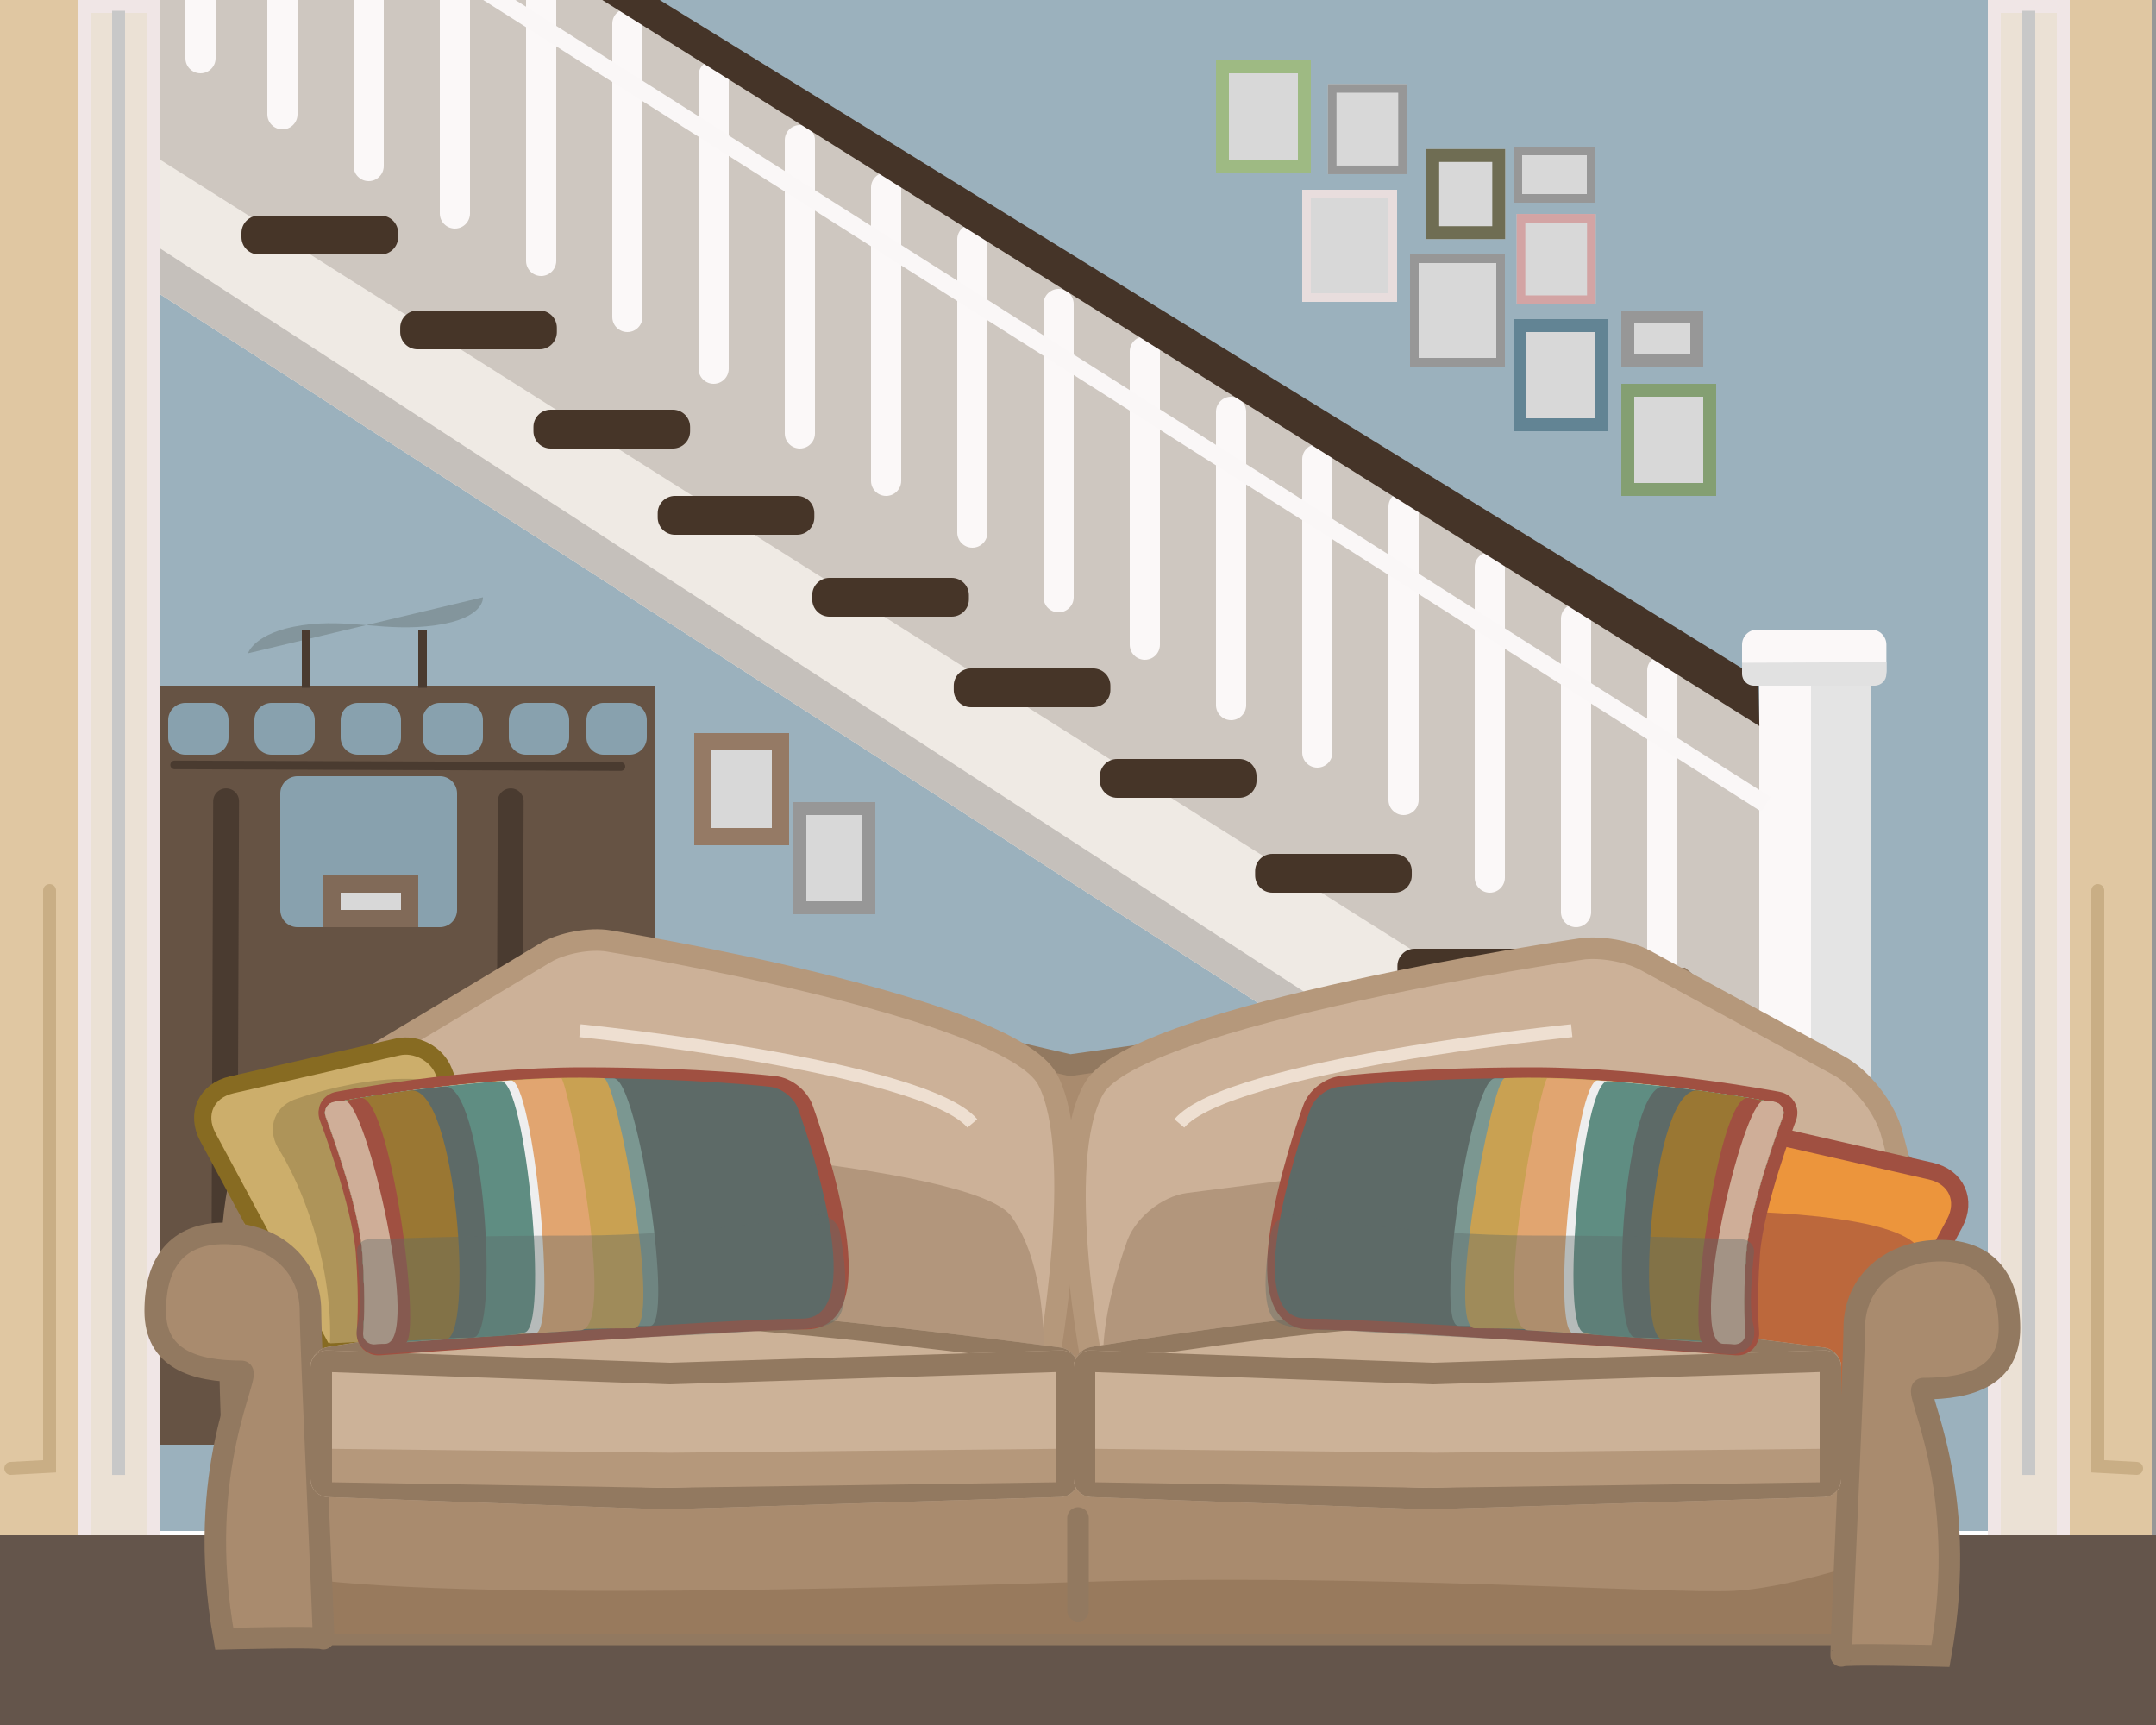
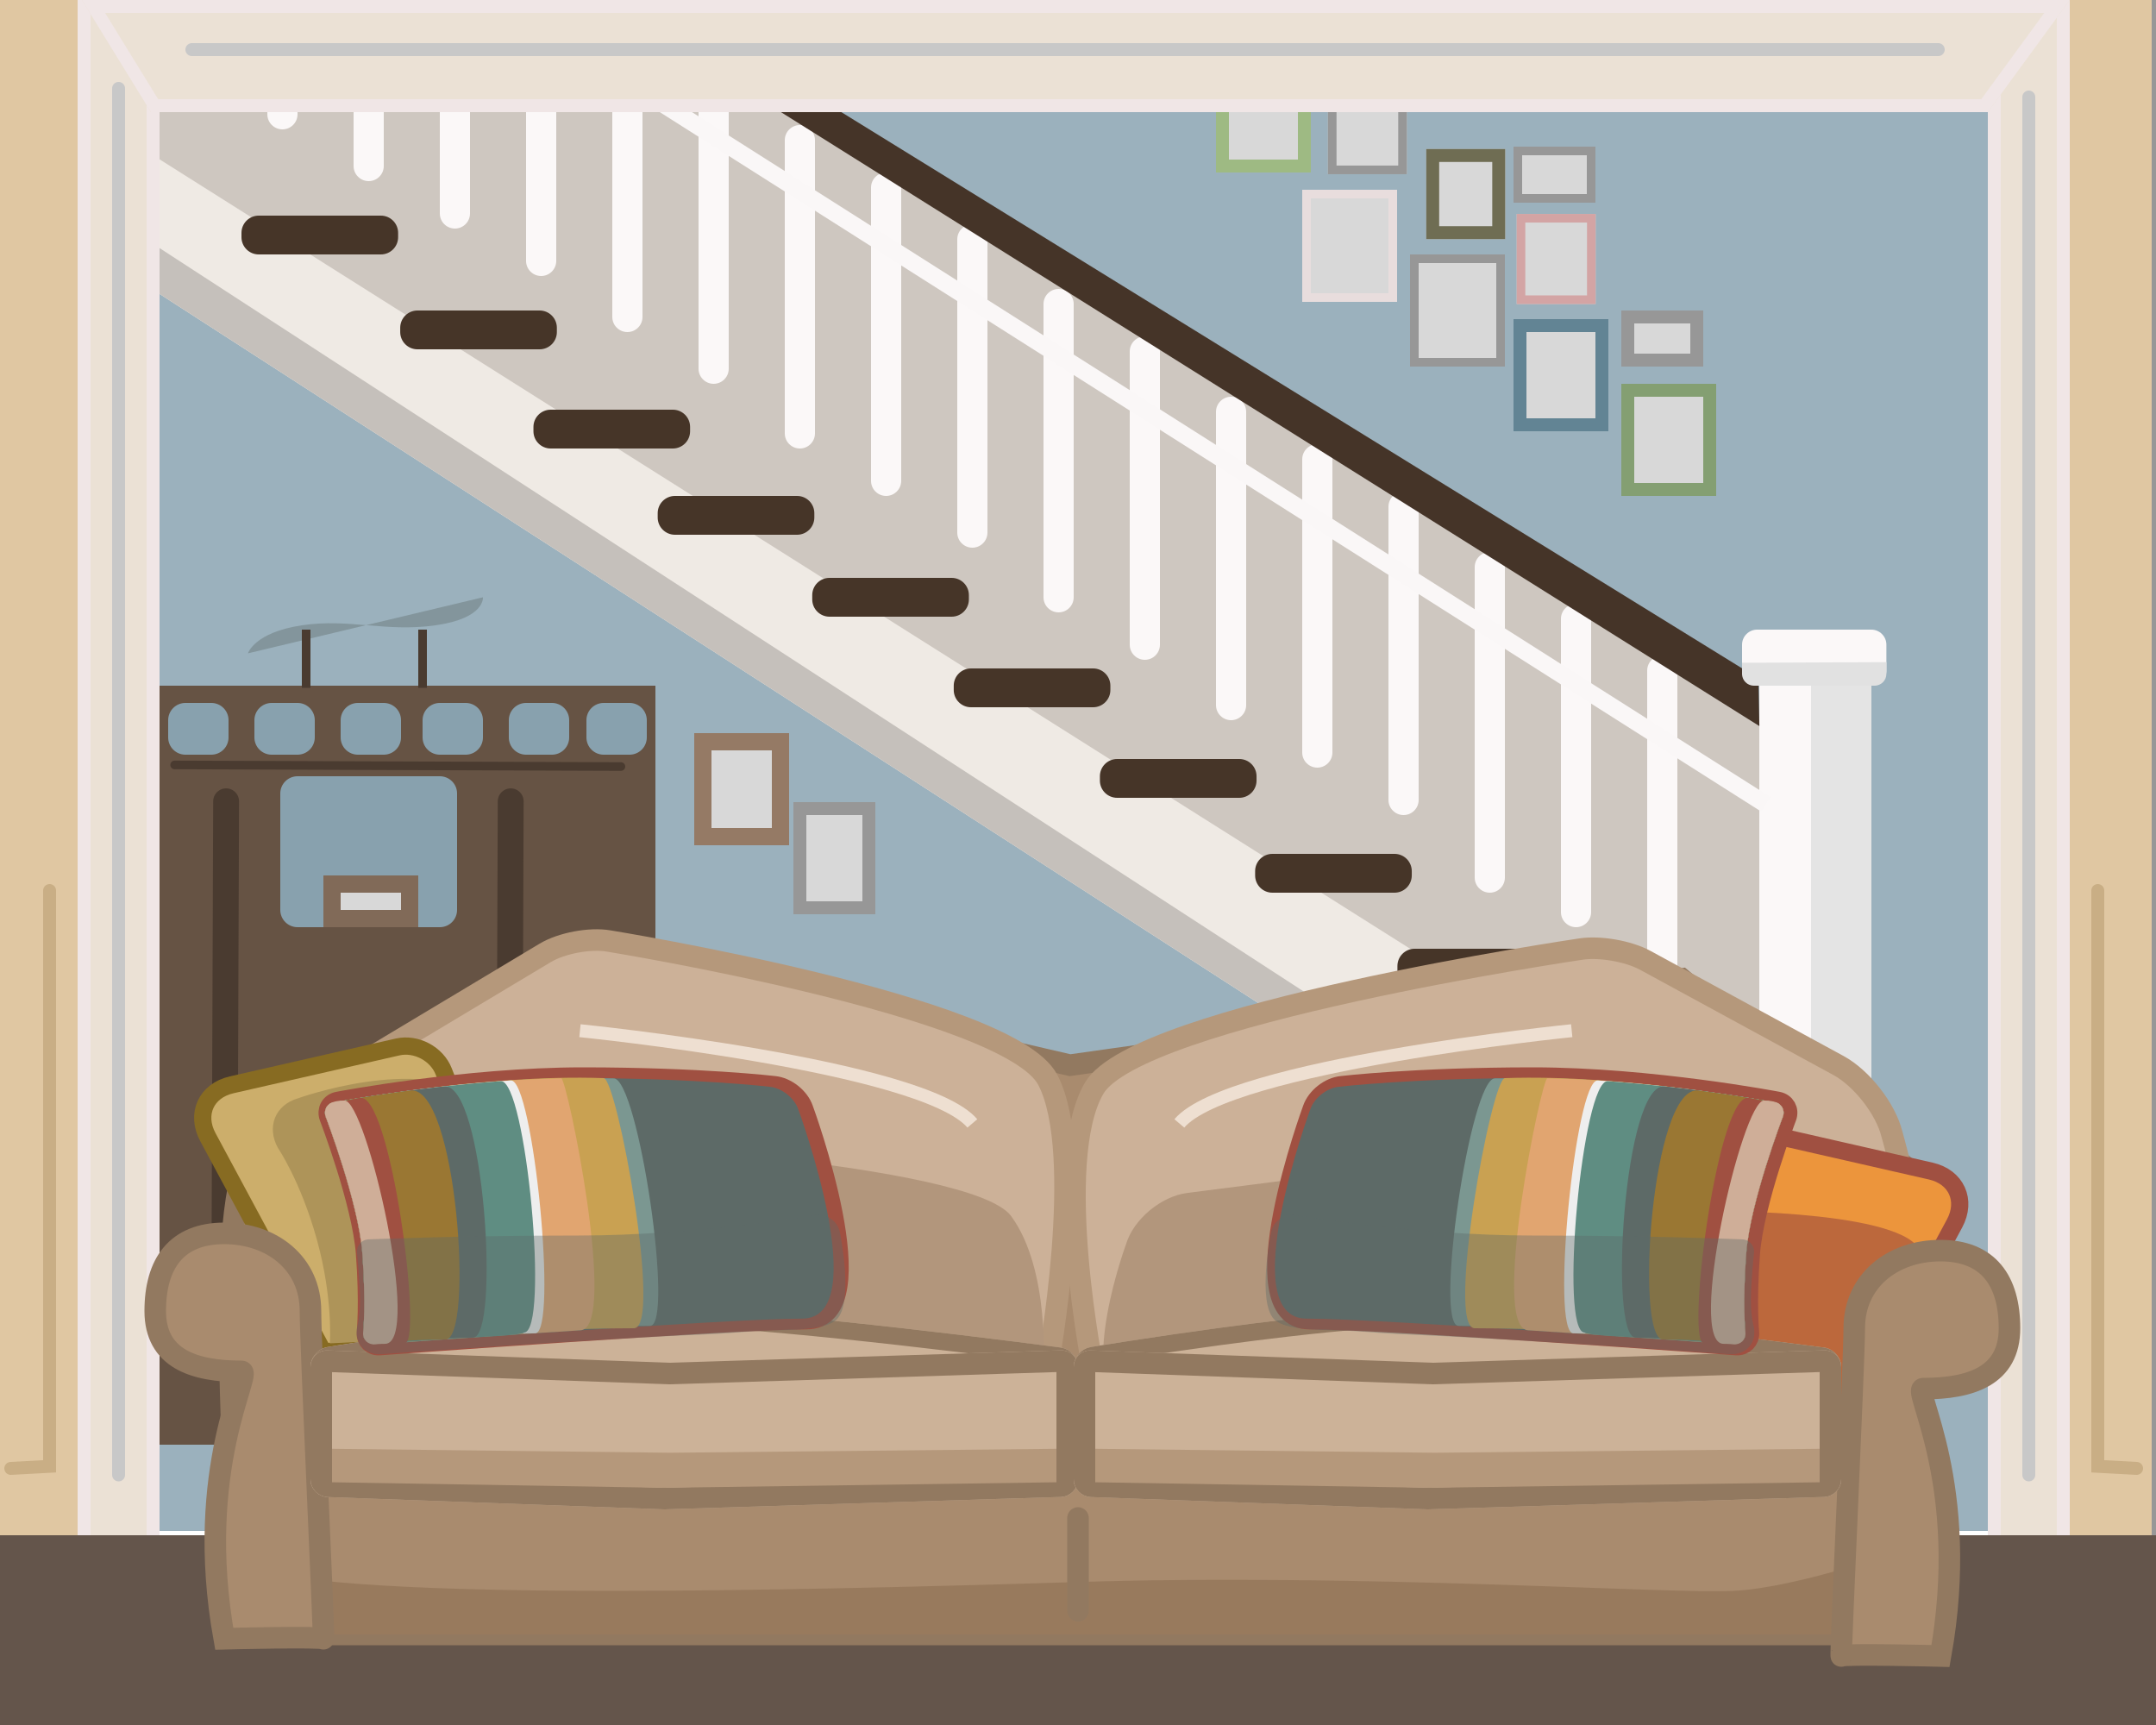
<svg xmlns="http://www.w3.org/2000/svg" xmlns:xlink="http://www.w3.org/1999/xlink" width="500px" height="400px" viewBox="0 0 500 400" version="1.1">
  <defs>
    <rect id="path-1" x="462" y="-2" width="38" height="368" />
    <rect id="path-2" x="-1" y="-2" width="38" height="368" />
    <rect id="path-3" x="18" y="0" width="19" height="359" />
    <rect id="path-4" x="461" y="0" width="19" height="359" />
    <rect id="path-5" x="376" y="89" width="22" height="26" />
    <rect id="path-6" x="351" y="74" width="22" height="26" />
    <rect id="path-7" x="327" y="59" width="22" height="26" />
    <rect id="path-8" x="161" y="170" width="22" height="26" />
    <rect id="path-9" x="75" y="203" width="22" height="12" />
    <rect id="path-10" x="184" y="186" width="19" height="26" />
    <rect id="path-11" x="302" y="44" width="22" height="26" />
    <rect id="path-12" x="282" y="14" width="22" height="26" />
    <rect id="path-13" x="351.736" y="49.607" width="18.31" height="20.893" />
    <rect id="path-14" x="330.761" y="34.554" width="18.31" height="20.893" />
    <rect id="path-15" x="307.954" y="19.5" width="18.31" height="20.893" />
    <rect id="path-16" x="376" y="72" width="19" height="13" />
    <rect id="path-17" x="351" y="34" width="19" height="13" />
    <path d="M72,317 C72,314.791 73.772,312.71 75.94,312.362 C75.94,312.362 129.206,303.5 154,303.5 C178.794,303.5 246.038,312.481 246.038,312.481 C248.226,312.768 250,314.792 250,317 L250,343 C250,345.209 248.209,347 245.99,347 L76.01,347 C73.795,347 72,345.208 72,343 L72,317 Z" id="path-18" />
    <path d="M72,317 C72,314.791 73.78,313.064 75.994,313.144 L155.386,316 L245.995,313.127 C248.207,313.057 250,314.792 250,317 L250,343 C250,345.209 248.212,347.056 246.002,347.125 L154.114,350 L75.988,347.146 C73.786,347.065 72,345.208 72,343 L72,317 Z" id="path-19" />
    <path d="M249,317 C249,314.791 250.772,312.71 252.94,312.362 C252.94,312.362 306.206,303.5 331,303.5 C355.794,303.5 423.038,312.481 423.038,312.481 C425.226,312.768 427,314.792 427,317 L427,343 C427,345.209 425.209,347 422.99,347 L253.01,347 C250.795,347 249,345.208 249,343 L249,317 Z" id="path-20" />
    <path d="M249,317 C249,314.791 250.78,313.064 252.994,313.144 L332.386,316 L422.995,313.127 C425.207,313.057 427,314.792 427,317 L427,343 C427,345.209 425.212,347.056 423.002,347.125 L331.114,350 L252.988,347.146 C250.786,347.065 249,345.208 249,343 L249,317 Z" id="path-21" />
+     <polygon id="path-22" points="19 0 480 0 461 26 35 26" />
  </defs>
  <g id="Page-1" stroke="none" stroke-width="1" fill="none" fill-rule="evenodd">
    <g id="modern-family">
      <rect id="Rectangle-35-Copy" fill="#9BB1BD" x="37" y="-1" width="424" height="356" />
      <rect id="Rectangle-2" fill="#665344" x="18" y="159" width="134" height="176" />
      <polygon id="Path-66" fill="#CEC7C0" points="29 -70.5 36 67.5 411 309.5 423 176" />
      <polygon id="Path-66" fill="#EFEAE4" points="35.5 36 36 67.5 411 309.5 411 273" />
      <polygon id="Path-66" fill="#C5C0BB" points="35.83 56.763 36 67.5 411 309.5 411 300.5" />
      <g id="Rectangle-35">
        <use fill="#E0C7A2" fill-rule="evenodd" xlink:href="#path-1" />
        <rect stroke="#979797" stroke-width="1" x="462.5" y="-1.5" width="37" height="367" />
      </g>
      <g id="Rectangle-35-Copy">
        <use fill="#E0C7A2" fill-rule="evenodd" xlink:href="#path-2" />
        <rect stroke="#979797" stroke-width="1" x="-0.5" y="-1.5" width="37" height="367" />
      </g>
      <g id="Rectangle-35-Copy">
        <use fill="#EBE1D5" fill-rule="evenodd" xlink:href="#path-3" />
        <rect stroke="#F0E6E6" stroke-width="3" x="19.5" y="1.5" width="16" height="356" />
      </g>
      <g id="Rectangle-35-Copy">
        <use fill="#EBE1D5" fill-rule="evenodd" xlink:href="#path-4" />
        <rect stroke="#F0E6E6" stroke-width="3" x="462.5" y="1.5" width="16" height="356" />
      </g>
      <rect id="Rectangle-3" fill="#88A1AE" x="65" y="180" width="41" height="35" rx="4" />
      <rect id="Rectangle-3" fill="#88A1AE" x="79" y="163" width="14" height="12" rx="4" />
      <rect id="Rectangle-3" fill="#88A1AE" x="59" y="163" width="14" height="12" rx="4" />
      <rect id="Rectangle-3" fill="#88A1AE" x="39" y="163" width="14" height="12" rx="4" />
      <rect id="Rectangle-3" fill="#88A1AE" x="118" y="163" width="14" height="12" rx="4" />
      <rect id="Rectangle-3" fill="#88A1AE" x="136" y="163" width="14" height="12" rx="4" />
      <rect id="Rectangle-3" fill="#88A1AE" x="98" y="163" width="14" height="12" rx="4" />
      <rect id="Rectangle" fill="#463528" x="56" y="50" width="36.328" height="9" rx="4" />
      <rect id="Rectangle" fill="#463528" x="92.814" y="72" width="36.328" height="9" rx="4" />
      <rect id="Rectangle" fill="#463528" x="123.711" y="95" width="36.328" height="9" rx="4" />
      <rect id="Rectangle" fill="#463528" x="152.525" y="115" width="36.328" height="9" rx="4" />
      <rect id="Rectangle" fill="#463528" x="188.367" y="134" width="36.328" height="9" rx="4" />
      <rect id="Rectangle" fill="#463528" x="221.181" y="155" width="36.328" height="9" rx="4" />
      <rect id="Rectangle" fill="#463528" x="255.077" y="176" width="36.328" height="9" rx="4" />
      <rect id="Rectangle" fill="#463528" x="324.077" y="220" width="36.328" height="9" rx="4" />
      <rect id="Rectangle" fill="#463528" x="291.077" y="198" width="36.328" height="9" rx="4" />
      <rect id="Rectangle" fill="#463528" x="357.891" y="241" width="36.328" height="9" rx="4" />
      <path d="M52.062,289.312 L52.438,185.812" id="Path-72" stroke="#4A3B30" stroke-width="6" stroke-linecap="round" />
      <path d="M118.062,289.312 L118.438,185.812" id="Path-72" stroke="#4A3B30" stroke-width="6" stroke-linecap="round" />
      <rect id="Rectangle-35-Copy" fill="#64554B" x="-3" y="356" width="504" height="45" />
      <rect id="Rectangle-36" fill="#FBF8F8" x="82" y="-33" width="7" height="75" rx="3.5" />
      <rect id="Rectangle-36" fill="#FBF8F8" x="62" y="-45" width="7" height="75" rx="3.5" />
      <rect id="Rectangle-36" fill="#FBF8F8" x="43" y="-58" width="7" height="75" rx="3.5" />
      <rect id="Rectangle-36" fill="#FBF8F8" x="102" y="-22" width="7" height="75" rx="3.5" />
      <rect id="Rectangle-36" fill="#FBF8F8" x="122" y="-11" width="7" height="75" rx="3.5" />
      <rect id="Rectangle-36" fill="#FBF8F8" x="142" y="2" width="7" height="75" rx="3.5" />
      <rect id="Rectangle-36" fill="#FBF8F8" x="162" y="14" width="7" height="75" rx="3.5" />
      <rect id="Rectangle-36" fill="#FBF8F8" x="182" y="29" width="7" height="75" rx="3.5" />
      <rect id="Rectangle-36" fill="#FBF8F8" x="202" y="40" width="7" height="75" rx="3.5" />
      <rect id="Rectangle-36" fill="#FBF8F8" x="222" y="52" width="7" height="75" rx="3.5" />
      <rect id="Rectangle-36" fill="#FBF8F8" x="242" y="67" width="7" height="75" rx="3.5" />
      <rect id="Rectangle-36" fill="#FBF8F8" x="262" y="78" width="7" height="75" rx="3.5" />
      <rect id="Rectangle-36" fill="#FBF8F8" x="282" y="92" width="7" height="75" rx="3.5" />
      <rect id="Rectangle-36" fill="#FBF8F8" x="302" y="103" width="7" height="75" rx="3.5" />
      <rect id="Rectangle-36" fill="#FBF8F8" x="322" y="114" width="7" height="75" rx="3.5" />
      <rect id="Rectangle-36" fill="#FBF8F8" x="342" y="132" width="7" height="75" rx="3.5" />
      <rect id="Rectangle-36" fill="#FBF8F8" x="342" y="128" width="7" height="75" rx="3.5" />
      <rect id="Rectangle-36" fill="#FBF8F8" x="362" y="140" width="7" height="75" rx="3.5" />
      <rect id="Rectangle-36" fill="#FBF8F8" x="382" y="152" width="7" height="75" rx="3.5" />
      <path d="M408,149.507 C408,147.57 409.568,146 411.506,146 L430.494,146 C432.43,146 434,147.573 434,149.507 L434,309.493 C434,311.43 432.432,313 430.494,313 L411.506,313 C409.57,313 408,311.427 408,309.493 L408,149.507 Z" id="Rectangle-36" fill="#FBF8F8" />
      <path d="M420,149.507 C420,147.57 421.565,146 423.497,146 L430.503,146 C432.434,146 434,147.573 434,149.507 L434,309.493 C434,311.43 432.435,313 430.503,313 L423.497,313 C421.566,313 420,311.427 420,309.493 L420,149.507 Z" id="Rectangle-36" fill="#E4E4E4" />
      <g id="Rectangle-37">
        <use fill="#D8D8D8" fill-rule="evenodd" xlink:href="#path-5" />
        <rect stroke="#849F72" stroke-width="3" x="377.5" y="90.5" width="19" height="23" />
      </g>
      <g id="Rectangle-37">
        <use fill="#D8D8D8" fill-rule="evenodd" xlink:href="#path-6" />
        <rect stroke="#628494" stroke-width="3" x="352.5" y="75.5" width="19" height="23" />
      </g>
      <g id="Rectangle-37">
        <use fill="#D8D8D8" fill-rule="evenodd" xlink:href="#path-7" />
        <rect stroke="#979797" stroke-width="2" x="328" y="60" width="20" height="24" />
      </g>
      <g id="Rectangle-37">
        <use fill="#D8D8D8" fill-rule="evenodd" xlink:href="#path-8" />
        <rect stroke="#957A65" stroke-width="4" x="163" y="172" width="18" height="22" />
      </g>
      <g id="Rectangle-37">
        <use fill="#D8D8D8" fill-rule="evenodd" xlink:href="#path-9" />
        <rect stroke="#816A58" stroke-width="4" x="77" y="205" width="18" height="8" />
      </g>
      <g id="Rectangle-37">
        <use fill="#D8D8D8" fill-rule="evenodd" xlink:href="#path-10" />
        <rect stroke="#979797" stroke-width="3" x="185.5" y="187.5" width="16" height="23" />
      </g>
      <g id="Rectangle-37">
        <use fill="#D8D8D8" fill-rule="evenodd" xlink:href="#path-11" />
        <rect stroke="#E8DDDD" stroke-width="2" x="303" y="45" width="20" height="24" />
      </g>
      <g id="Rectangle-37">
        <use fill="#D8D8D8" fill-rule="evenodd" xlink:href="#path-12" />
        <rect stroke="#9EBA83" stroke-width="3" x="283.5" y="15.5" width="19" height="23" />
      </g>
      <g id="Rectangle-37">
        <use fill="#D8D8D8" fill-rule="evenodd" xlink:href="#path-13" />
        <rect stroke="#D3A4A4" stroke-width="2" x="352.736" y="50.607" width="16.31" height="18.893" />
      </g>
      <g id="Rectangle-37">
        <use fill="#D8D8D8" fill-rule="evenodd" xlink:href="#path-14" />
        <rect stroke="#6F6D53" stroke-width="3" x="332.261" y="36.054" width="15.31" height="17.893" />
      </g>
      <g id="Rectangle-37">
        <use fill="#D8D8D8" fill-rule="evenodd" xlink:href="#path-15" />
        <rect stroke="#979797" stroke-width="2" x="308.954" y="20.5" width="16.31" height="18.893" />
      </g>
      <g id="Rectangle-37">
        <use fill="#D8D8D8" fill-rule="evenodd" xlink:href="#path-16" />
        <rect stroke="#979797" stroke-width="3" x="377.5" y="73.5" width="16" height="10" />
      </g>
      <g id="Rectangle-37">
        <use fill="#D8D8D8" fill-rule="evenodd" xlink:href="#path-17" />
        <rect stroke="#979797" stroke-width="2" x="352" y="35" width="17" height="11" />
      </g>
      <path d="M131.5,220 C131.5,220 63.749,253.768 56.5,271.5 C49.251,289.232 56.5,379 56.5,379 L443,379 L443,271.5 L390,227 L248.139,247 L131.5,220 Z" id="Path-67" stroke="#927960" stroke-width="5" fill="#A98B6E" />
      <path d="M56.5,358.797 C57.326,373.33 56.5,379 56.5,379 L443,379 L443,358.797 C443,358.797 417.406,368.154 402,368.899 C386.594,369.643 316.116,364.787 250.187,366.838 C211.334,368.047 172.97,368.899 142,368.899 C35.344,368.899 56.5,358.797 56.5,358.797 Z" id="Path-67" fill="#987A5D" />
      <path d="M268.224,247.082 C262.885,249.988 257.292,257.102 255.839,263 C255.839,263 242.803,308.147 253.525,318.844 C264.248,329.54 339.67,318.844 339.67,318.844 L440.859,318.844 C440.859,318.844 450.872,269.478 440.859,252.344 C430.847,235.21 328,220.078 328,220.078 C323.639,219.397 316.956,220.557 313.073,222.67 L268.224,247.082 Z" id="Path-69" stroke="#B5987B" stroke-width="5" fill="#CCB198" transform="translate(347.3015, 271.7405) scale(-1, 1) translate(-347.3015, -271.7405) " />
      <path d="M86.848,244.689 C81.638,247.812 76.257,255.139 74.932,261.068 C74.932,261.068 63.109,306.147 72.846,316.844 C82.583,327.54 151.072,316.844 151.072,316.844 L242.959,316.844 C242.959,316.844 252.051,267.478 242.959,250.344 C233.867,233.21 141.177,218.204 141.177,218.204 C136.829,217.453 130.239,218.681 126.437,220.96 L86.848,244.689 Z" id="Path-69" stroke="#B5987B" stroke-width="5" fill="#CCB198" />
      <path d="M88.336,268.625 C82.304,269.396 75.872,274.708 74.141,280.515 C74.141,280.515 63.109,310.414 72.846,318.157 C82.583,325.899 151.072,318.157 151.072,318.157 L241.959,317.157 C241.959,317.157 243.592,294.402 234.5,282 C225.408,269.598 132.485,264.504 132.485,264.504 C128.075,264.225 120.942,264.455 116.566,265.015 L88.336,268.625 Z" id="Path-69" fill="#B2967C" />
      <path d="M275.336,276.625 C269.304,277.396 262.872,282.708 261.141,288.515 C261.141,288.515 250.109,318.414 259.846,326.157 C269.583,333.899 338.072,326.157 338.072,326.157 L428.959,325.157 C428.959,325.157 430.592,302.402 421.5,290 C412.408,277.598 319.485,272.504 319.485,272.504 C315.075,272.225 307.942,272.455 303.566,273.015 L275.336,276.625 Z" id="Path-69" fill="#B2967C" />
      <path d="M53.721,251.555 C47.8,252.905 45.334,258.339 48.213,263.692 L75,313.5 L126.5,309 L102.905,248.455 C101.301,244.338 96.499,241.799 92.194,242.78 L53.721,251.555 Z" id="Path-69" stroke="#876B22" stroke-width="4" fill="#CCAE6B" />
      <path d="M385.721,271.555 C379.8,272.905 377.334,278.339 380.213,283.692 L407,333.5 L458.5,329 L434.905,268.455 C433.301,264.338 428.499,261.799 424.194,262.78 L385.721,271.555 Z" id="Path-69" stroke="#A05041" stroke-width="4" fill="#EC953C" transform="translate(416.75, 297.25) scale(-1, 1) translate(-416.75, -297.25) " />
      <path d="M394.379,333.5 L445.879,329 L427.081,280.763 C427.081,280.763 381.619,280.243 375.879,289.5 C370.139,298.757 394.379,333.5 394.379,333.5 Z" id="Path-69" fill="#BC683C" transform="translate(410.4397, 307.1288) scale(-1, 1) translate(-410.4397, -307.1288) " />
      <path d="M69.071,254.696 C63.785,256.244 61.781,261.35 64.453,266.189 C64.453,266.189 69.725,273.862 73.5,287.5 C77.275,301.138 76.5,311.5 76.5,311.5 L126.5,309 C126.5,309 126.167,264.369 111.5,254.5 C96.833,244.631 69.071,254.696 69.071,254.696 Z" id="Path-69" fill="#AE9459" />
      <path d="M56,318 C58.725,318 44.868,340.323 52,380 C52,380 74.7,379.436 75,380 C75.3,380.564 72,312.124 72,304 C72,292.954 63.046,286 52,286 C40.954,286 36,292.954 36,304 C36,315.046 44.954,318 56,318 Z" id="Oval-19" stroke="#927960" stroke-width="5" fill="#A98B6E" />
      <path d="M447,322 C449.725,322 435.868,344.323 443,384 C443,384 465.7,383.436 466,384 C466.3,384.564 463,316.124 463,308 C463,296.954 454.046,290 443,290 C431.954,290 427,296.954 427,308 C427,319.046 435.954,322 447,322 Z" id="Oval-19" stroke="#927960" stroke-width="5" fill="#A98B6E" transform="translate(446.5097, 337.0017) scale(-1, 1) translate(-446.5097, -337.0017) " />
      <g id="Rectangle-38">
        <use fill="#CCB298" fill-rule="evenodd" xlink:href="#path-18" />
        <path stroke="#927960" stroke-width="4" d="M74,317 C74,315.774 75.058,314.529 76.258,314.337 C76.371,314.318 76.573,314.285 76.868,314.236 C77.361,314.155 77.939,314.061 78.596,313.956 C80.473,313.653 82.606,313.317 84.956,312.954 C91.67,311.917 98.772,310.88 105.94,309.913 C111.285,309.192 116.467,308.537 121.412,307.963 C135.048,306.383 146.21,305.5 154,305.5 C162.577,305.5 176.89,306.581 195.293,308.483 C199.731,308.942 204.344,309.442 209.093,309.978 C217.794,310.959 226.537,312.01 234.894,313.062 C237.818,313.43 240.486,313.772 242.842,314.078 C243.666,314.185 244.393,314.281 245.015,314.363 C245.388,314.412 245.643,314.446 245.773,314.463 C246.97,314.62 248,315.795 248,317 L248,343 C248,344.105 247.104,345 245.99,345 L76.01,345 C74.899,345 74,344.103 74,343 L74,317 Z" />
      </g>
      <g id="Rectangle-38">
        <use fill="#CCB298" fill-rule="evenodd" xlink:href="#path-19" />
        <path stroke="#927960" stroke-width="5" d="M154.121,347.499 L76.08,344.647 C75.223,344.616 74.5,343.864 74.5,343 L74.5,317 C74.5,316.203 75.109,315.613 75.904,315.642 L155.296,318.498 L155.465,318.499 L246.074,315.626 C246.876,315.6 247.5,316.204 247.5,317 L247.5,343 C247.5,343.86 246.783,344.599 245.924,344.626 L154.121,347.499 Z" />
      </g>
      <g id="Rectangle-38">
        <use fill="#CCB298" fill-rule="evenodd" xlink:href="#path-20" />
        <path stroke="#927960" stroke-width="4" d="M251,317 C251,315.774 252.058,314.529 253.258,314.337 C253.371,314.318 253.573,314.285 253.868,314.236 C254.361,314.155 254.939,314.061 255.596,313.956 C257.473,313.653 259.606,313.317 261.956,312.954 C268.67,311.917 275.772,310.88 282.94,309.913 C288.285,309.192 293.467,308.537 298.412,307.963 C312.048,306.383 323.21,305.5 331,305.5 C339.577,305.5 353.89,306.581 372.293,308.483 C376.731,308.942 381.344,309.442 386.093,309.978 C394.794,310.959 403.537,312.01 411.894,313.062 C414.818,313.43 417.486,313.772 419.842,314.078 C420.666,314.185 421.393,314.281 422.015,314.363 C422.388,314.412 422.643,314.446 422.773,314.463 C423.97,314.62 425,315.795 425,317 L425,343 C425,344.105 424.104,345 422.99,345 L253.01,345 C251.899,345 251,344.103 251,343 L251,317 Z" />
      </g>
      <g id="Rectangle-38">
        <use fill="#CCB298" fill-rule="evenodd" xlink:href="#path-21" />
        <path stroke="#927960" stroke-width="5" d="M331.121,347.499 L253.08,344.647 C252.223,344.616 251.5,343.864 251.5,343 L251.5,317 C251.5,316.203 252.109,315.613 252.904,315.642 L332.296,318.498 L332.465,318.499 L423.074,315.626 C423.876,315.6 424.5,316.204 424.5,317 L424.5,343 C424.5,343.86 423.783,344.599 422.924,344.626 L331.121,347.499 Z" />
      </g>
      <polygon id="Rectangle-38" fill="#B5987B" points="77 335.96 155.386 336.867 245 335.96 245 343.714 154 345 77 343.714" />
      <polygon id="Rectangle-38" fill="#B5987B" points="254 335.96 332.701 336.867 422 335.96 422 343.714 331.5 345 254 343.714" />
      <path d="M78.451,255.633 C76.821,255.927 75.972,257.427 76.54,258.982 C76.54,258.982 84.12,278.729 85.018,290.52 C85.916,302.311 85.219,309.024 85.219,309.024 C85.108,310.668 86.36,311.902 88.017,311.782 C88.017,311.782 170.005,305.764 187.002,305.764 C204,305.764 186.118,257.203 186.118,257.203 C185.224,254.606 182.283,252.269 179.523,252.008 C179.523,252.008 162.423,250 135.162,250 C107.9,250 78.451,255.633 78.451,255.633 Z" id="Path-68" stroke="#A05041" stroke-width="5" fill="#D8D8D8" />
      <path d="M298.451,255.633 C296.821,255.927 295.972,257.427 296.54,258.982 C296.54,258.982 304.12,278.729 305.018,290.52 C305.916,302.311 305.219,309.024 305.219,309.024 C305.108,310.668 306.36,311.902 308.017,311.782 C308.017,311.782 390.005,305.764 407.002,305.764 C424,305.764 406.118,257.203 406.118,257.203 C405.224,254.606 402.283,252.269 399.523,252.008 C399.523,252.008 382.423,250 355.162,250 C327.9,250 298.451,255.633 298.451,255.633 Z" id="Path-68" stroke="#A05041" stroke-width="5" fill="#D8D8D8" transform="translate(355.349, 280.8949) scale(-1, 1) translate(-355.349, -280.8949) " />
      <path d="M77.451,255.633 C75.821,255.927 74.972,257.427 75.54,258.982 C75.54,258.982 83.12,278.729 84.018,290.52 C84.916,302.311 84.219,309.024 84.219,309.024 C84.108,310.668 85.36,311.902 87.017,311.782 C87.017,311.782 169.005,305.764 186.002,305.764 C203,305.764 185.118,257.203 185.118,257.203 C184.224,254.606 181.283,252.269 178.523,252.008 C178.523,252.008 161.423,250 134.162,250 C106.9,250 77.451,255.633 77.451,255.633 Z" id="Path-68" fill="#5D6A67" />
      <path d="M77.451,255.633 C75.821,255.927 74.972,257.427 75.54,258.982 C75.54,258.982 83.12,278.729 84.018,290.52 C84.916,302.311 84.219,309.024 84.219,309.024 C84.108,310.668 85.358,311.843 86.995,311.658 C86.995,311.658 121.799,307.45 150.737,307.45 C156.5,307.45 148,250.061 142.325,250.061 C139.718,250.061 136.995,250 134.162,250 C106.9,250 77.451,255.633 77.451,255.633 Z" id="Path-68" fill="#7B9791" />
      <path d="M77.451,255.631 C75.821,255.925 74.972,257.427 75.54,258.982 C75.54,258.982 83.12,278.729 84.018,290.52 C84.916,302.311 84.219,309.024 84.219,309.024 C84.108,310.668 85.348,311.85 87.003,311.671 C87.003,311.671 118.397,308 147,308 C153.766,308 143.112,250.111 140,250 C112,249 77.451,255.631 77.451,255.631 Z" id="Path-68" fill="#C9A152" />
      <path d="M77.447,255.634 C75.819,255.927 74.972,257.427 75.54,258.982 C75.54,258.982 83.12,278.729 84.018,290.52 C84.916,302.311 84.219,309.024 84.219,309.024 C84.108,310.668 85.367,311.897 87.005,311.773 C87.005,311.773 110,310 134.635,308.476 C143.483,307.928 131.496,250.013 130.158,250.039 C104.096,250.536 77.447,255.634 77.447,255.634 Z" id="Path-68" fill="#E1A570" />
      <path d="M77.425,255.637 C75.81,255.928 74.972,257.427 75.54,258.982 C75.54,258.982 83.12,278.729 84.018,290.52 C84.916,302.311 84.219,309.024 84.219,309.024 C84.108,310.668 85.355,311.821 86.994,311.615 C86.994,311.615 103.996,309.177 124.107,309.177 C129.5,309.177 123.64,250.207 118.48,250.541 C96.701,251.951 77.425,255.637 77.425,255.637 Z" id="Path-68" fill="#EEEEEE" />
      <path d="M77.441,255.635 C75.817,255.927 74.972,257.427 75.54,258.982 C75.54,258.982 83.12,278.729 84.018,290.52 C84.916,302.311 84.219,309.024 84.219,309.024 C84.108,310.668 85.355,311.89 87.006,311.756 C87.006,311.756 102,310.5 112,310 C122,309.5 121.5,309 121.5,309 C127.5,309 122.015,250.275 116.123,250.703 C95.33,252.213 77.441,255.635 77.441,255.635 Z" id="Path-68" fill="#5F8D82" />
      <path d="M77.449,255.632 C75.82,255.926 74.972,257.427 75.54,258.982 C75.54,258.982 83.12,278.729 84.018,290.52 C84.916,302.311 84.219,309.024 84.219,309.024 C84.108,310.668 85.358,311.817 86.991,311.613 C86.991,311.613 96.496,310.166 109.695,310.166 C116,310.166 112.409,250.869 102.943,251.925 C88.309,253.556 77.449,255.632 77.449,255.632 Z" id="Path-68" fill="#5D6A67" />
      <path d="M77.456,255.63 C75.823,255.925 74.972,257.427 75.54,258.982 C75.54,258.982 83.12,278.729 84.018,290.52 C84.916,302.311 84.219,309.024 84.219,309.024 C84.108,310.668 85.356,311.822 86.988,311.625 C86.988,311.625 93.555,310.614 103.304,310.614 C110,310.614 105.957,251.448 95.134,252.876 C84.609,254.264 77.456,255.63 77.456,255.63 Z" id="Path-68" fill="#9A7733" />
      <path d="M77.469,255.713 C75.829,255.962 74.972,257.427 75.54,258.982 C75.54,258.982 83.12,278.729 84.018,290.52 C84.916,302.311 84.219,309.024 84.219,309.024 C84.108,310.668 85.346,312.222 86.992,312.378 C86.992,312.378 89.419,313.218 94,311.5 C98,310 90.5,253 83.422,254.598 C79.664,255.447 77.469,255.713 77.469,255.713 Z" id="Path-68" fill="#A05041" />
      <path d="M77.417,255.514 C75.806,255.873 74.972,257.427 75.54,258.982 C75.54,258.982 83.12,278.729 84.018,290.52 C84.916,302.311 84.219,309.024 84.219,309.024 C84.108,310.668 85.356,311.874 86.999,311.736 C86.999,311.736 87.817,311.617 89.277,311.617 C98,311.617 84.969,255.189 79.913,255.189 C78.323,255.189 77.417,255.514 77.417,255.514 Z" id="Path-68" fill="#CFAE98" />
      <g id="Group" transform="translate(354.5, 281) scale(-1, 1) translate(-354.5, -281) translate(295, 249)">
        <path d="M2.451,6.633 C0.821,6.927 -0.028,8.427 0.54,9.982 C0.54,9.982 8.12,29.729 9.018,41.52 C9.916,53.311 9.219,60.024 9.219,60.024 C9.108,61.668 10.36,62.902 12.017,62.782 C12.017,62.782 94.005,56.764 111.002,56.764 C128,56.764 110.118,8.203 110.118,8.203 C109.224,5.606 106.283,3.269 103.523,3.008 C103.523,3.008 86.423,1 59.162,1 C31.9,1 2.451,6.633 2.451,6.633 Z" id="Path-68" fill="#5D6A67" />
        <path d="M2.451,6.633 C0.821,6.927 -0.028,8.427 0.54,9.982 C0.54,9.982 8.12,29.729 9.018,41.52 C9.916,53.311 9.219,60.024 9.219,60.024 C9.108,61.668 10.358,62.843 11.995,62.658 C11.995,62.658 46.799,58.45 75.737,58.45 C81.5,58.45 73,1.061 67.325,1.061 C64.718,1.061 61.995,1 59.162,1 C31.9,1 2.451,6.633 2.451,6.633 Z" id="Path-68" fill="#7B9791" />
        <path d="M2.451,6.631 C0.821,6.925 -0.028,8.427 0.54,9.982 C0.54,9.982 8.12,29.729 9.018,41.52 C9.916,53.311 9.219,60.024 9.219,60.024 C9.108,61.668 10.348,62.85 12.003,62.671 C12.003,62.671 43.397,59 72,59 C78.766,59 68.112,1.111 65,1 C37,-1.57318603e-13 2.451,6.631 2.451,6.631 Z" id="Path-68" fill="#C9A152" />
        <path d="M2.447,6.634 C0.819,6.927 -0.028,8.427 0.54,9.982 C0.54,9.982 8.12,29.729 9.018,41.52 C9.916,53.311 9.219,60.024 9.219,60.024 C9.108,61.668 10.367,62.897 12.005,62.773 C12.005,62.773 35,61 59.635,59.476 C68.483,58.928 56.496,1.013 55.158,1.039 C29.096,1.536 2.447,6.634 2.447,6.634 Z" id="Path-68" fill="#E1A570" />
        <path d="M2.425,6.637 C0.81,6.928 -0.028,8.427 0.54,9.982 C0.54,9.982 8.12,29.729 9.018,41.52 C9.916,53.311 9.219,60.024 9.219,60.024 C9.108,61.668 10.355,62.821 11.994,62.615 C11.994,62.615 28.996,60.177 49.107,60.177 C54.5,60.177 48.64,1.207 43.48,1.541 C21.701,2.951 2.425,6.637 2.425,6.637 Z" id="Path-68" fill="#EEEEEE" />
        <path d="M2.441,6.635 C0.817,6.927 -0.028,8.427 0.54,9.982 C0.54,9.982 8.12,29.729 9.018,41.52 C9.916,53.311 9.219,60.024 9.219,60.024 C9.108,61.668 10.355,62.89 12.006,62.756 C12.006,62.756 27,61.5 37,61 C47,60.5 46.5,60 46.5,60 C52.5,60 47.015,1.275 41.123,1.703 C20.33,3.213 2.441,6.635 2.441,6.635 Z" id="Path-68" fill="#5F8D82" />
        <path d="M2.449,6.632 C0.82,6.926 -0.028,8.427 0.54,9.982 C0.54,9.982 8.12,29.729 9.018,41.52 C9.916,53.311 9.219,60.024 9.219,60.024 C9.108,61.668 10.358,62.817 11.991,62.613 C11.991,62.613 21.496,61.166 34.695,61.166 C41,61.166 37.409,1.869 27.943,2.925 C13.309,4.556 2.449,6.632 2.449,6.632 Z" id="Path-68" fill="#5D6A67" />
        <path d="M2.456,6.63 C0.823,6.925 -0.028,8.427 0.54,9.982 C0.54,9.982 8.12,29.729 9.018,41.52 C9.916,53.311 9.219,60.024 9.219,60.024 C9.108,61.668 10.356,62.822 11.988,62.625 C11.988,62.625 18.555,61.614 28.304,61.614 C35,61.614 30.957,2.448 20.134,3.876 C9.609,5.264 2.456,6.63 2.456,6.63 Z" id="Path-68" fill="#9A7733" />
        <path d="M2.469,6.713 C0.829,6.962 -0.028,8.427 0.54,9.982 C0.54,9.982 8.12,29.729 9.018,41.52 C9.916,53.311 9.219,60.024 9.219,60.024 C9.108,61.668 10.346,63.222 11.992,63.378 C11.992,63.378 14.419,64.218 19,62.5 C23,61 15.5,4 8.422,5.598 C4.664,6.447 2.469,6.713 2.469,6.713 Z" id="Path-68" fill="#A05041" />
        <path d="M2.417,6.514 C0.806,6.873 -0.028,8.427 0.54,9.982 C0.54,9.982 8.12,29.729 9.018,41.52 C9.916,53.311 9.219,60.024 9.219,60.024 C9.108,61.668 10.356,62.874 11.999,62.736 C11.999,62.736 12.817,62.617 14.277,62.617 C23,62.617 9.969,6.189 4.913,6.189 C3.323,6.189 2.417,6.514 2.417,6.514 Z" id="Path-68" fill="#CFAE98" />
      </g>
      <path d="M250,352 L250,373.5" id="Path-70" stroke="#927960" stroke-width="5" stroke-linecap="round" />
      <polyline id="Path-71" stroke="#C9AE85" stroke-width="3" stroke-linecap="round" points="11.5 206.5 11.5 340.015 2.5 340.5" />
      <polyline id="Path-71" stroke="#C9AE85" stroke-width="3" stroke-linecap="round" transform="translate(491, 273.5) scale(-1, 1) translate(-491, -273.5) " points="495.5 206.5 495.5 340.015 486.5 340.5" />
      <path d="M40.5,177.375 L144,177.75" id="Path-72" stroke="#4A3B30" stroke-width="2" stroke-linecap="round" />
      <path d="M57.5,151.5 L112,138.5 C112,138.5 112.565,143.358 101,145 C89.435,146.642 81.056,143.348 70,145 C58.944,146.652 57.5,151.5 57.5,151.5 Z M85.5,287.387 C85.5,287.387 106.9,286.5 134.162,286.5 C161.423,286.5 189.061,281.773 189.061,281.773 C191.786,281.357 194.365,283.211 194.815,285.938 C194.815,285.938 198.087,302.001 194,306 C191.542,308.405 183.416,308.397 179,308.5 C174.584,308.603 169.804,309.141 165.5,309.324 C136.314,310.565 88.483,314.008 88.483,314.008 C84.63,314.278 82.095,311.429 82.828,307.641 C82.828,307.641 83.5,305.576 83.5,301.5 C83.5,297.424 82.784,290.494 82.784,290.494 C82.631,288.845 83.843,287.45 85.5,287.387 Z" id="Path-73" fill-opacity="0.388" fill="#5D6A67" />
      <path d="M296.298,287.387 C294.641,287.45 293.429,288.845 293.582,290.494 C293.582,290.494 294.298,297.424 294.298,301.5 C294.298,305.576 293.626,307.641 293.626,307.641 C292.893,311.429 295.428,314.278 299.281,314.008 C299.281,314.008 347.112,310.565 376.298,309.324 C380.602,309.141 385.381,308.603 389.798,308.5 C394.214,308.397 402.339,308.405 404.798,306 C408.885,302.001 405.613,285.938 405.613,285.938 C405.163,283.211 402.584,281.357 399.859,281.773 C399.859,281.773 372.221,286.5 344.96,286.5 C317.698,286.5 296.298,287.387 296.298,287.387 Z" id="Path-73" fill-opacity="0.388" fill="#5D6A67" transform="translate(350.1765, 297.8701) scale(-1, 1) translate(-350.1765, -297.8701) " />
      <path d="M71,146 L71,159.5" id="Path-74" stroke="#4A3B30" stroke-width="2" />
      <path d="M98,146 L98,159.5" id="Path-74" stroke="#4A3B30" stroke-width="2" />
      <path d="M409.5,186.5 L109.5,-4" id="Path-75" stroke="#FAF7F7" stroke-width="4" />
-       <polygon id="Path-65" fill="#453428" points="153 8.8817842e-16 407.799 157.319 408.016 168.363 132.5 -4.5" />
+       <polygon id="Path-65" fill="#453428" points="153 1.77635684e-15 407.799 157.319 408.016 168.363 132.5 -4.5" />
      <path d="M404,149.501 C404,147.567 405.57,146 407.504,146 L433.973,146 C435.908,146 437.476,147.568 437.476,149.501 L437.476,155.499 C437.476,157.433 435.906,159 433.973,159 L407.504,159 C405.569,159 404,157.432 404,155.499 L404,149.501 Z" id="Rectangle-36" fill="#FBF8F8" />
      <path d="M437.476,153.538 L437.476,156.269 C437.476,157.777 436.245,159 434.737,159 L406.739,159 C405.227,159 404,157.767 404,156.265 L404,153.685 L437.476,153.538 Z" id="Rectangle-36" fill="#E1E1E1" />
-       <path d="M27.5,2.5 L27.5,342.009" id="Path-76" stroke="#C8C8C8" stroke-width="3" />
-       <path d="M470.5,2.5 L470.5,342.009" id="Path-76" stroke="#C8C8C8" stroke-width="3" />
+       <polyline id="Path-76" stroke="#C8C8C8" stroke-width="3" stroke-linecap="round" points="27.5 20.5 27.5 36 27.5 342.009" />
+       <path d="M470.5,22.5 L470.5,342.009" id="Path-76" stroke="#C8C8C8" stroke-width="3" stroke-linecap="round" />
      <path d="M134.5,239 C134.5,239 214,247 225.5,260.5" id="Path-94" stroke="#EEDFD1" stroke-width="3" />
      <path d="M273.5,239 C273.5,239 353,247 364.5,260.5" id="Path-94" stroke="#EEDFD1" stroke-width="3" transform="translate(319, 249.75) scale(-1, 1) translate(-319, -249.75) " />
+       <g id="Rectangle-4">
+         <use fill="#EBE1D5" fill-rule="evenodd" xlink:href="#path-22" />
+         <path stroke="#F0E6E6" stroke-width="3" d="M21.684,1.5 L477.046,1.5 L460.238,24.5 L35.838,24.5 L21.684,1.5 Z" />
+       </g>
+       <path d="M44.5,11.5 L449.5,11.5" id="Path-76" stroke="#C8C8C8" stroke-width="3" stroke-linecap="round" />
    </g>
  </g>
</svg>
